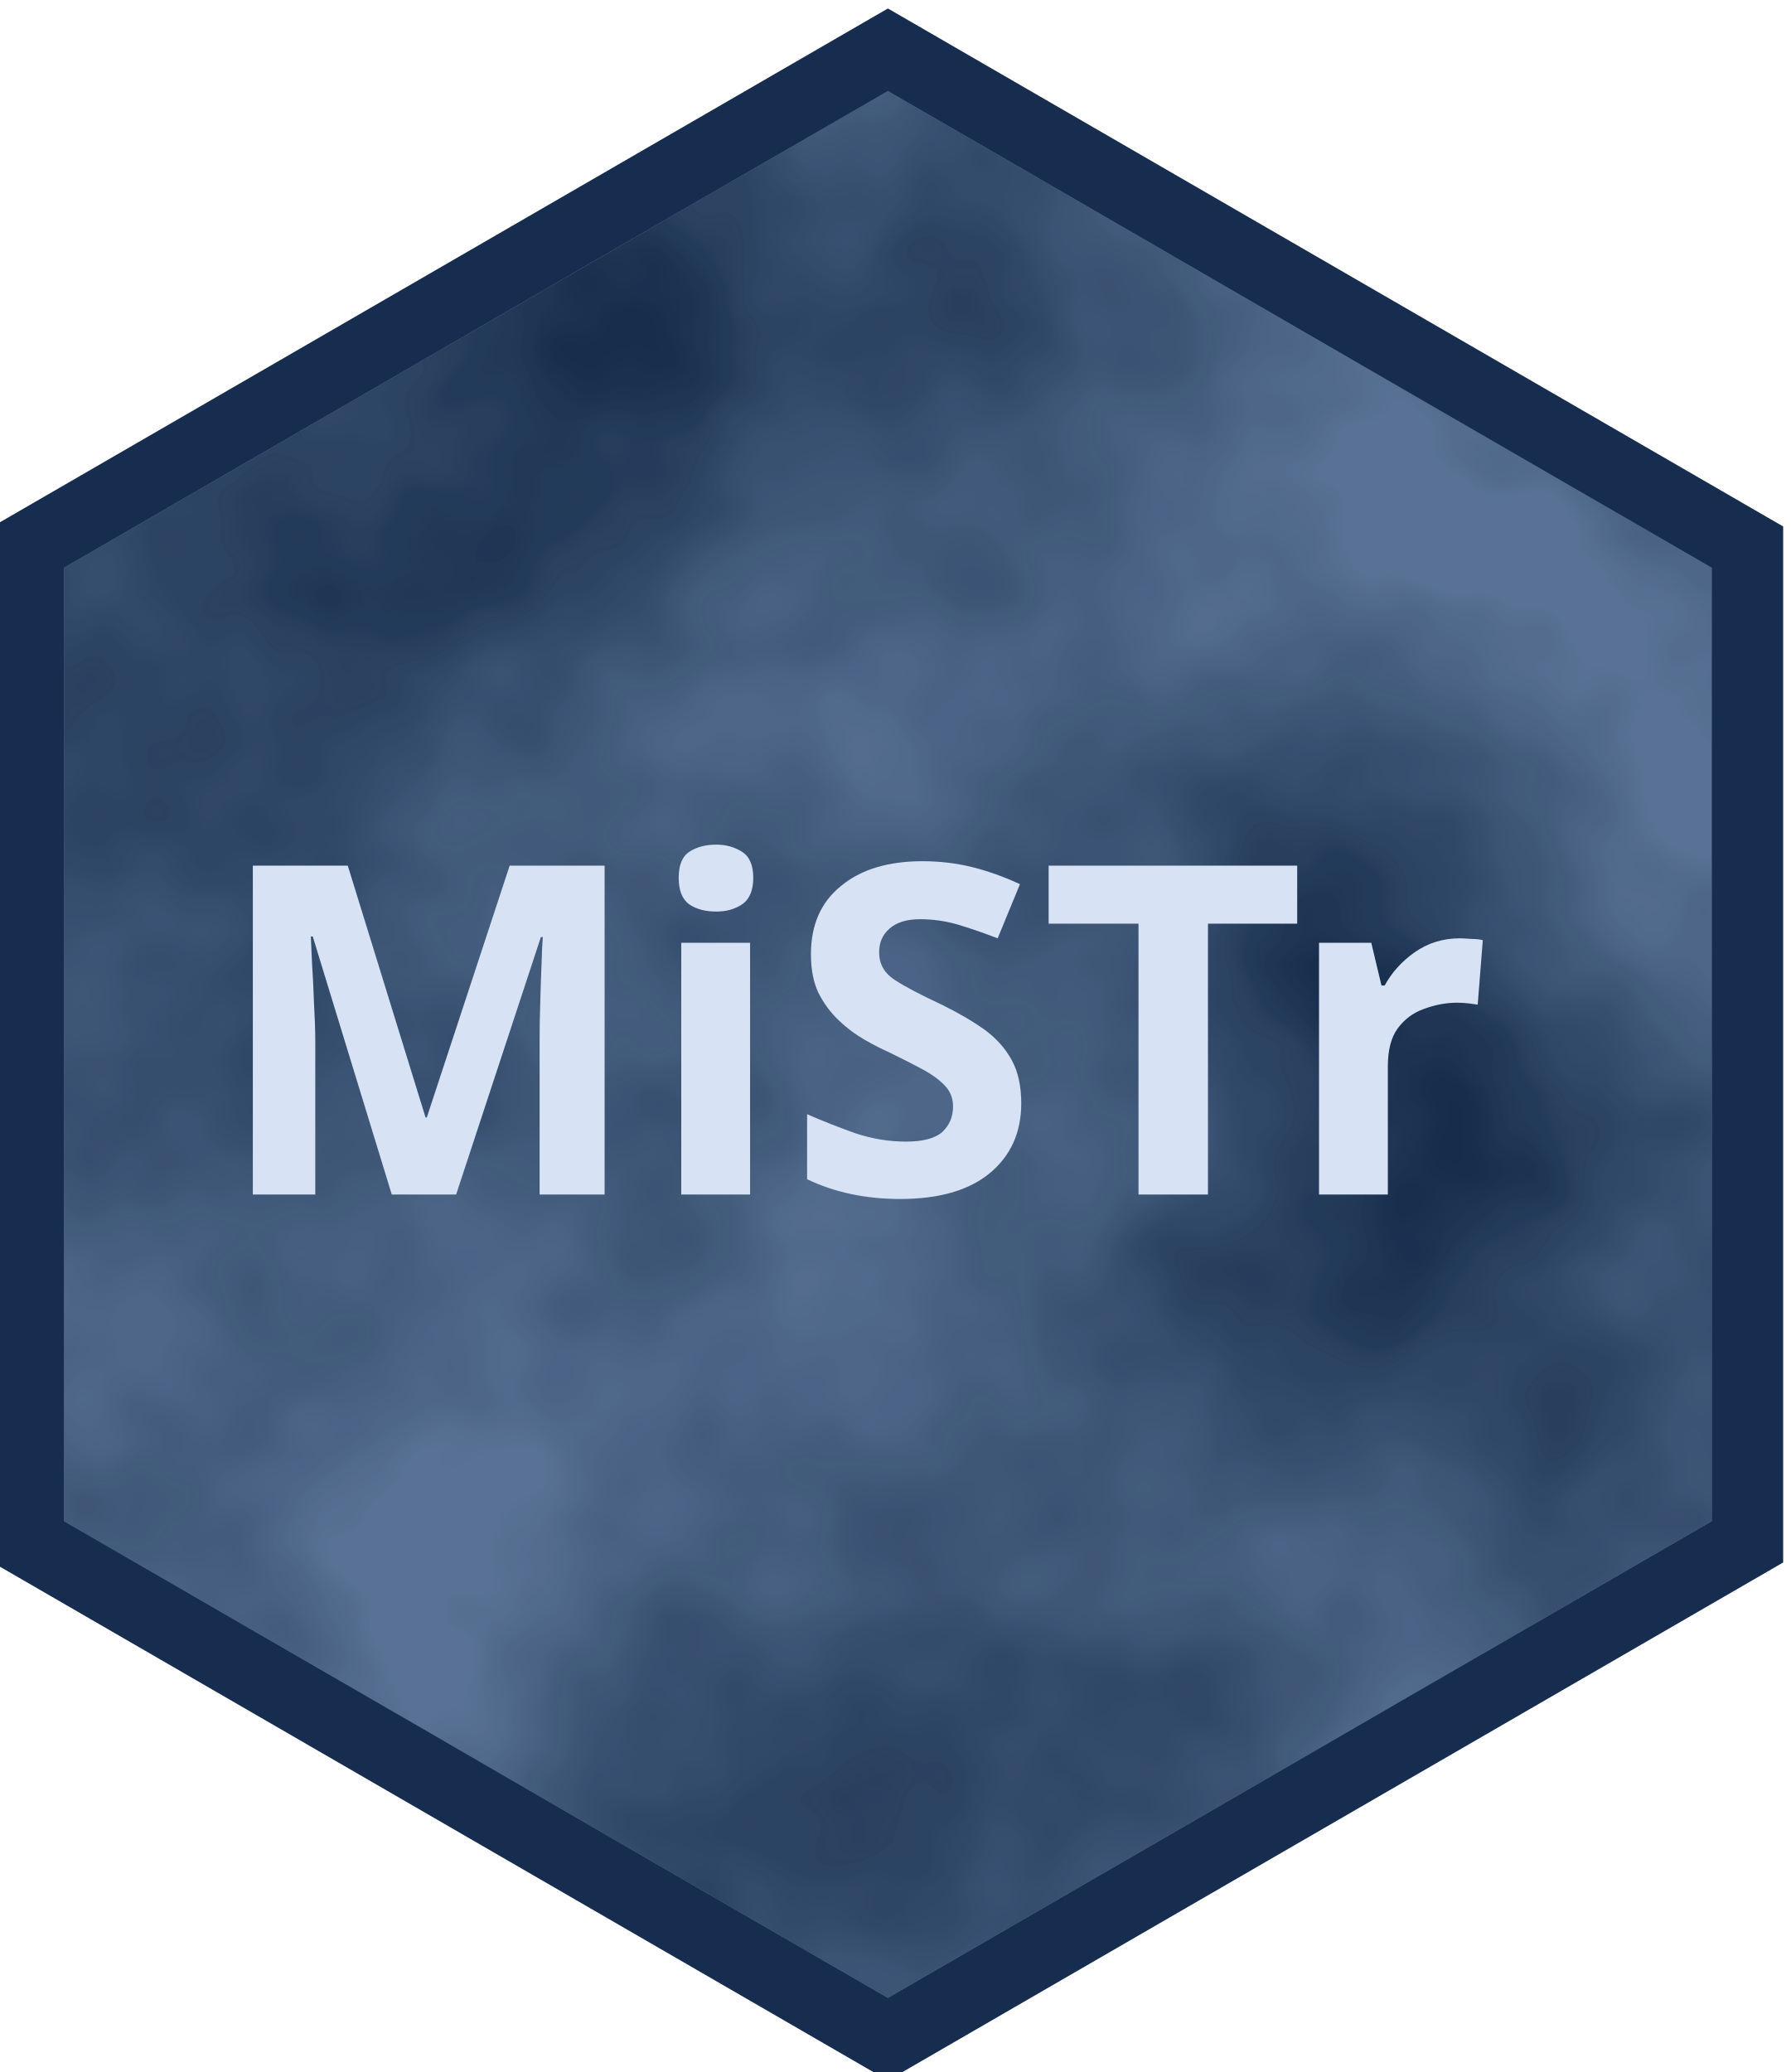
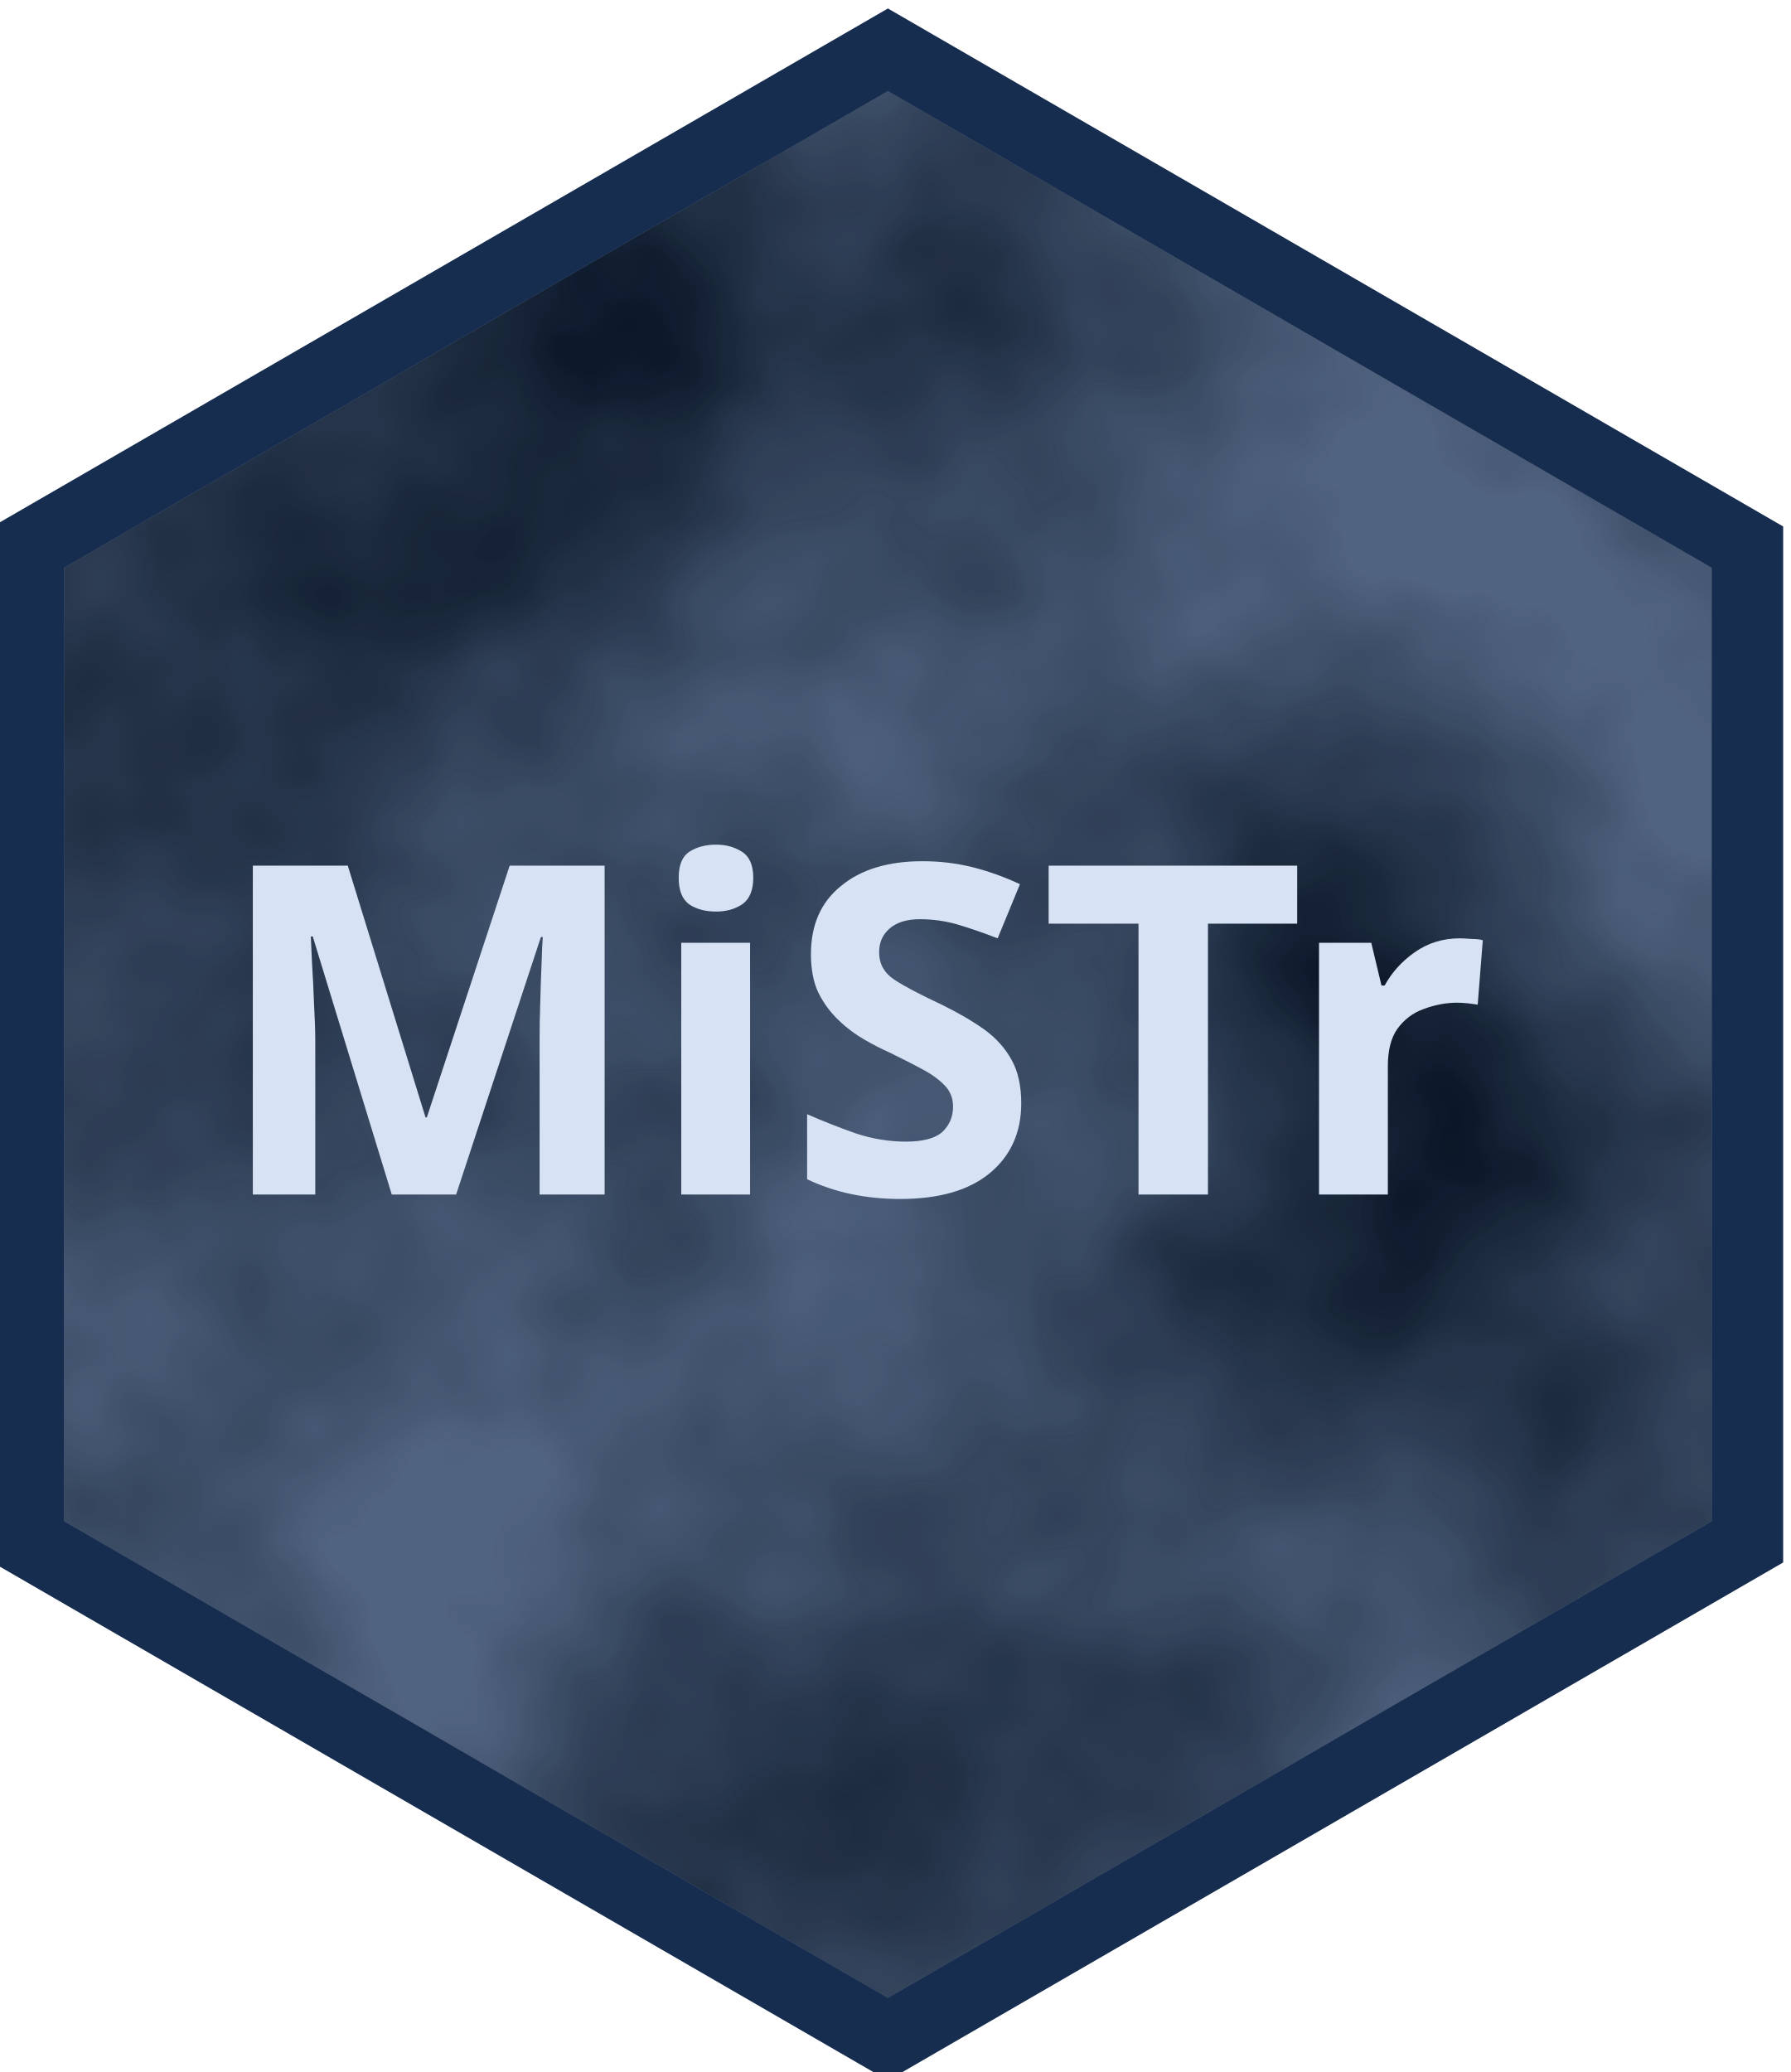
<svg xmlns="http://www.w3.org/2000/svg" xmlns:ns1="http://www.openswatchbook.org/uri/2009/osb" xmlns:xlink="http://www.w3.org/1999/xlink" id="svg8" version="1.1" viewBox="0 0 43.9 50.8" height="5.08cm" width="4.39cm" enable-background="new">
  <defs id="defs2">
    <linearGradient id="linearGradient12300" ns1:paint="solid">
      <stop style="stop-color:#87aade;stop-opacity:1;" offset="0" id="stop12298" />
    </linearGradient>
    <linearGradient id="linearGradient19224" ns1:paint="solid">
      <stop style="stop-color:#0b1728;stop-opacity:1;" offset="0" id="stop19222" />
    </linearGradient>
    <linearGradient id="linearGradient4470">
      <stop style="stop-color:#002255;stop-opacity:1" offset="0" id="stop4466" />
      <stop style="stop-color:#d5e5ff;stop-opacity:1" offset="1" id="stop4468" />
    </linearGradient>
    <linearGradient id="linearGradient4462" ns1:paint="solid">
      <stop style="stop-color:#80b3ff;stop-opacity:1;" offset="0" id="stop4460" />
    </linearGradient>
    <linearGradient xlink:href="#linearGradient4470" id="linearGradient4540-7-3" gradientUnits="userSpaceOnUse" gradientTransform="matrix(1.110543,0,0,1,-0.4983074,-1.180445)" x1="22.092" y1="39.792" x2="21.88" y2="28.995" />
    <clipPath clipPathUnits="userSpaceOnUse" id="clipPath15655">
      <g id="use15657">
        <path id="path15803" d="m 89.368,130.312 -21.997,-12.7 -10e-7,-25.4 21.997,-12.7 21.997,12.7 0,25.4 z" style="display:inline;fill:#0b1728;fill-opacity:1;stroke-width:0.165" transform="matrix(0.9978613,0,0,1,-67.22731,-79.51251)" />
      </g>
    </clipPath>
    <clipPath clipPathUnits="userSpaceOnUse" id="clipPath15666">
      <g id="use15668">
        <g id="g15799" clip-path="url(#clipPath15655)">
          <g id="g15797">
            <path id="path15795" d="m 89.368,130.312 -21.997,-12.7 -10e-7,-25.4 21.997,-12.7 21.997,12.7 0,25.4 z" style="display:inline;fill:#0b1728;fill-opacity:1;stroke-width:0.165" transform="matrix(0.9978613,0,0,1,-67.22731,-79.51251)" />
          </g>
        </g>
      </g>
    </clipPath>
    <clipPath clipPathUnits="userSpaceOnUse" id="clipPath16065">
      <path id="path16067" d="m 89.368,130.312 -21.997,-12.7 -10e-7,-25.4 21.997,-12.7 21.997,12.7 0,25.4 z" style="display:inline;opacity:1;fill:#162d50;fill-opacity:1;stroke-width:0.165" transform="matrix(0.9251824,0,0,0.9271654,-60.73212,-71.87125)" />
    </clipPath>
    <clipPath clipPathUnits="userSpaceOnUse" id="clipPath16069">
      <path id="path16071" d="m 89.368,130.312 -21.997,-12.7 -10e-7,-25.4 21.997,-12.7 21.997,12.7 0,25.4 z" style="display:inline;opacity:1;fill:#162d50;fill-opacity:1;stroke-width:0.165" transform="matrix(0.9251824,0,0,0.9271654,-60.73212,-71.87125)" />
    </clipPath>
    <clipPath clipPathUnits="userSpaceOnUse" id="clipPath16073">
      <path id="path16075" d="m 89.368,130.312 -21.997,-12.7 -10e-7,-25.4 21.997,-12.7 21.997,12.7 0,25.4 z" style="display:inline;opacity:1;fill:#162d50;fill-opacity:1;stroke-width:0.165" transform="matrix(0.9251824,0,0,0.9271654,-60.73212,-71.87125)" />
    </clipPath>
    <clipPath clipPathUnits="userSpaceOnUse" id="clipPath16077">
      <path id="path16079" d="m 89.368,130.312 -21.997,-12.7 -10e-7,-25.4 21.997,-12.7 21.997,12.7 0,25.4 z" style="display:inline;opacity:1;fill:#162d50;fill-opacity:1;stroke-width:0.165" transform="matrix(0.9251824,0,0,0.9271654,-60.73212,-71.87125)" />
    </clipPath>
    <clipPath clipPathUnits="userSpaceOnUse" id="clipPath16081">
      <path id="path16083" d="m 89.368,130.312 -21.997,-12.7 -10e-7,-25.4 21.997,-12.7 21.997,12.7 0,25.4 z" style="display:inline;opacity:1;fill:#162d50;fill-opacity:1;stroke-width:0.165" transform="matrix(0.9251824,0,0,0.9271654,-60.73212,-71.87125)" />
    </clipPath>
    <clipPath clipPathUnits="userSpaceOnUse" id="clipPath16085">
      <path id="path16087" d="m 89.368,130.312 -21.997,-12.7 -10e-7,-25.4 21.997,-12.7 21.997,12.7 0,25.4 z" style="display:inline;opacity:1;fill:#162d50;fill-opacity:1;stroke-width:0.165" transform="matrix(0.9251824,0,0,0.9271654,-60.73212,174.3288)" />
    </clipPath>
    <clipPath clipPathUnits="userSpaceOnUse" id="clipPath16089">
      <path id="path16091" d="m 89.368,130.312 -21.997,-12.7 -10e-7,-25.4 21.997,-12.7 21.997,12.7 0,25.4 z" style="display:inline;opacity:1;fill:#162d50;fill-opacity:1;stroke-width:0.165" transform="matrix(0.9251824,0,0,0.9271654,-60.73212,174.3288)" />
    </clipPath>
    <clipPath clipPathUnits="userSpaceOnUse" id="clipPath16093">
      <path id="path16095" d="m 89.368,130.312 -21.997,-12.7 -10e-7,-25.4 21.997,-12.7 21.997,12.7 0,25.4 z" style="display:inline;opacity:1;fill:#162d50;fill-opacity:1;stroke-width:0.165" transform="matrix(0.9251824,0,0,0.9271654,-60.73212,174.3288)" />
    </clipPath>
    <clipPath clipPathUnits="userSpaceOnUse" id="clipPath16097">
      <path id="path16099" d="m 89.368,130.312 -21.997,-12.7 -10e-7,-25.4 21.997,-12.7 21.997,12.7 0,25.4 z" style="display:inline;opacity:1;fill:#162d50;fill-opacity:1;stroke-width:0.165" transform="matrix(0.9251824,0,0,0.9271654,-60.73212,174.3288)" />
    </clipPath>
    <clipPath clipPathUnits="userSpaceOnUse" id="clipPath16101">
      <path id="path16103" d="m 89.368,130.312 -21.997,-12.7 -10e-7,-25.4 21.997,-12.7 21.997,12.7 0,25.4 z" style="display:inline;opacity:1;fill:#162d50;fill-opacity:1;stroke-width:0.165" transform="matrix(0.9251824,0,0,0.9271654,-60.73212,174.3288)" />
    </clipPath>
    <clipPath clipPathUnits="userSpaceOnUse" id="clipPath16105">
      <path id="path16107" d="m 89.368,130.312 -21.997,-12.7 -10e-7,-25.4 21.997,-12.7 21.997,12.7 0,25.4 z" style="display:inline;opacity:1;fill:#162d50;fill-opacity:1;stroke-width:0.165" transform="matrix(0.9251824,0,0,0.9271654,-60.73212,174.3288)" />
    </clipPath>
    <clipPath clipPathUnits="userSpaceOnUse" id="clipPath16109">
      <path id="path16111" d="m 89.368,130.312 -21.997,-12.7 -10e-7,-25.4 21.997,-12.7 21.997,12.7 0,25.4 z" style="display:inline;opacity:1;fill:#162d50;fill-opacity:1;stroke-width:0.165" transform="matrix(0.9251824,0,0,0.9271654,-60.73212,174.3288)" />
    </clipPath>
    <clipPath clipPathUnits="userSpaceOnUse" id="clipPath16113">
      <path id="path16115" d="m 89.368,130.312 -21.997,-12.7 -10e-7,-25.4 21.997,-12.7 21.997,12.7 0,25.4 z" style="display:inline;opacity:1;fill:#162d50;fill-opacity:1;stroke-width:0.165" transform="matrix(0.9251824,0,0,0.9271654,-60.73212,174.3288)" />
    </clipPath>
    <clipPath clipPathUnits="userSpaceOnUse" id="clipPath16117">
      <path id="path16119" d="m 89.368,130.312 -21.997,-12.7 -10e-7,-25.4 21.997,-12.7 21.997,12.7 0,25.4 z" style="display:inline;opacity:1;fill:#162d50;fill-opacity:1;stroke-width:0.165" transform="matrix(0.9251824,0,0,0.9271654,-60.73212,174.3288)" />
    </clipPath>
    <clipPath clipPathUnits="userSpaceOnUse" id="clipPath16121">
      <path id="path16123" d="m 89.368,130.312 -21.997,-12.7 -10e-7,-25.4 21.997,-12.7 21.997,12.7 0,25.4 z" style="display:inline;opacity:1;fill:#162d50;fill-opacity:1;stroke-width:0.165" transform="matrix(0.9251824,0,0,0.9271654,-60.73212,174.3288)" />
    </clipPath>
    <filter style="color-interpolation-filters:sRGB" id="filter16509">
      <feBlend mode="color-burn" in2="BackgroundImage" id="feBlend16511" />
    </filter>
    <clipPath clipPathUnits="userSpaceOnUse" id="clipPath16785">
      <path transform="matrix(0.9251824,0,0,0.9271654,-60.73212,-73.98792)" style="display:inline;opacity:1;fill:#162d50;fill-opacity:1;stroke-width:0.165;filter:url(#filter16509)" d="m 89.368,130.312 -21.997,-12.7 -10e-7,-25.4 21.997,-12.7 21.997,12.7 0,25.4 z" id="path16787" />
    </clipPath>
    <clipPath clipPathUnits="userSpaceOnUse" id="clipPath16789">
      <path transform="matrix(0.9251824,0,0,0.9271654,-60.73212,-73.98792)" style="display:inline;opacity:1;fill:#162d50;fill-opacity:1;stroke-width:0.165;filter:url(#filter16509)" d="m 89.368,130.312 -21.997,-12.7 -10e-7,-25.4 21.997,-12.7 21.997,12.7 0,25.4 z" id="path16791" />
    </clipPath>
    <clipPath clipPathUnits="userSpaceOnUse" id="clipPath16793">
      <path transform="matrix(0.9251824,0,0,0.9271654,-60.73212,-73.45875)" style="display:inline;opacity:1;fill:#162d50;fill-opacity:1;stroke-width:0.165;filter:url(#filter16509)" d="m 89.368,130.312 -21.997,-12.7 -10e-7,-25.4 21.997,-12.7 21.997,12.7 0,25.4 z" id="path16795" />
    </clipPath>
    <clipPath clipPathUnits="userSpaceOnUse" id="clipPath16797">
      <path transform="matrix(0.9251824,0,0,0.9271654,-60.73212,-73.45875)" style="display:inline;opacity:1;fill:#162d50;fill-opacity:1;stroke-width:0.165;filter:url(#filter16509)" d="m 89.368,130.312 -21.997,-12.7 -10e-7,-25.4 21.997,-12.7 21.997,12.7 0,25.4 z" id="path16799" />
    </clipPath>
    <clipPath clipPathUnits="userSpaceOnUse" id="clipPath16801">
      <path transform="matrix(0.9251824,0,0,0.9271654,-60.73212,172.2121)" style="display:inline;opacity:1;fill:#162d50;fill-opacity:1;stroke-width:0.165;filter:url(#filter16509)" d="m 89.368,130.312 -21.997,-12.7 -10e-7,-25.4 21.997,-12.7 21.997,12.7 0,25.4 z" id="path16803" />
    </clipPath>
    <clipPath clipPathUnits="userSpaceOnUse" id="clipPath16805">
      <path transform="matrix(0.9251824,0,0,0.9271654,-60.73212,-71.87125)" style="display:inline;opacity:1;fill:#162d50;fill-opacity:1;stroke-width:0.165;filter:url(#filter16509)" d="m 89.368,130.312 -21.997,-12.7 -10e-7,-25.4 21.997,-12.7 21.997,12.7 0,25.4 z" id="path16807" />
    </clipPath>
    <clipPath clipPathUnits="userSpaceOnUse" id="clipPath16809">
      <path transform="matrix(0.9251824,0,0,0.9271654,-60.73212,172.2121)" style="display:inline;opacity:1;fill:#162d50;fill-opacity:1;stroke-width:0.165;filter:url(#filter16509)" d="m 89.368,130.312 -21.997,-12.7 -10e-7,-25.4 21.997,-12.7 21.997,12.7 0,25.4 z" id="path16811" />
    </clipPath>
    <clipPath clipPathUnits="userSpaceOnUse" id="clipPath16813">
      <path transform="matrix(0.9251824,0,0,0.9271654,-60.73212,173.2704)" style="display:inline;opacity:1;fill:#162d50;fill-opacity:1;stroke-width:0.165;filter:url(#filter16509)" d="m 89.368,130.312 -21.997,-12.7 -10e-7,-25.4 21.997,-12.7 21.997,12.7 0,25.4 z" id="path16815" />
    </clipPath>
    <clipPath clipPathUnits="userSpaceOnUse" id="clipPath16817">
      <path transform="matrix(0.9251824,0,0,0.9271654,-60.73212,173.2704)" style="display:inline;opacity:1;fill:#162d50;fill-opacity:1;stroke-width:0.165;filter:url(#filter16509)" d="m 89.368,130.312 -21.997,-12.7 -10e-7,-25.4 21.997,-12.7 21.997,12.7 0,25.4 z" id="path16819" />
    </clipPath>
    <clipPath clipPathUnits="userSpaceOnUse" id="clipPath16821">
      <path transform="matrix(0.9251824,0,0,0.9271654,-60.73212,174.3288)" style="display:inline;opacity:1;fill:#162d50;fill-opacity:1;stroke-width:0.165;filter:url(#filter16509)" d="m 89.368,130.312 -21.997,-12.7 -10e-7,-25.4 21.997,-12.7 21.997,12.7 0,25.4 z" id="path16823" />
    </clipPath>
    <clipPath clipPathUnits="userSpaceOnUse" id="clipPath16825">
      <path transform="matrix(0.9251824,0,0,0.9271654,-60.73212,174.3288)" style="display:inline;opacity:1;fill:#162d50;fill-opacity:1;stroke-width:0.165;filter:url(#filter16509)" d="m 89.368,130.312 -21.997,-12.7 -10e-7,-25.4 21.997,-12.7 21.997,12.7 0,25.4 z" id="path16827" />
    </clipPath>
    <clipPath clipPathUnits="userSpaceOnUse" id="clipPath16829">
      <path transform="matrix(0.9251824,0,0,0.9271654,-60.73212,174.3288)" style="display:inline;opacity:1;fill:#162d50;fill-opacity:1;stroke-width:0.165;filter:url(#filter16509)" d="m 89.368,130.312 -21.997,-12.7 -10e-7,-25.4 21.997,-12.7 21.997,12.7 0,25.4 z" id="path16831" />
    </clipPath>
    <clipPath clipPathUnits="userSpaceOnUse" id="clipPath16833">
      <path transform="matrix(0.9251824,0,0,0.9271654,-60.73212,174.3288)" style="display:inline;opacity:1;fill:#162d50;fill-opacity:1;stroke-width:0.165;filter:url(#filter16509)" d="m 89.368,130.312 -21.997,-12.7 -10e-7,-25.4 21.997,-12.7 21.997,12.7 0,25.4 z" id="path16835" />
    </clipPath>
    <clipPath clipPathUnits="userSpaceOnUse" id="clipPath16837">
      <path transform="matrix(0.9251824,0,0,0.9271654,-60.73212,174.3288)" style="display:inline;opacity:1;fill:#162d50;fill-opacity:1;stroke-width:0.165;filter:url(#filter16509)" d="m 89.368,130.312 -21.997,-12.7 -10e-7,-25.4 21.997,-12.7 21.997,12.7 0,25.4 z" id="path16839" />
    </clipPath>
    <clipPath clipPathUnits="userSpaceOnUse" id="clipPath16841">
      <path transform="matrix(0.9251824,0,0,0.9271654,-60.73212,174.3288)" style="display:inline;opacity:1;fill:#162d50;fill-opacity:1;stroke-width:0.165;filter:url(#filter16509)" d="m 89.368,130.312 -21.997,-12.7 -10e-7,-25.4 21.997,-12.7 21.997,12.7 0,25.4 z" id="path16843" />
    </clipPath>
    <clipPath clipPathUnits="userSpaceOnUse" id="clipPath17248">
      <path id="path17250" d="m 89.368,130.312 -21.997,-12.7 -10e-7,-25.4 21.997,-12.7 21.997,12.7 0,25.4 z" style="display:inline;opacity:1;fill:#162d50;fill-opacity:1;stroke-width:0.165" transform="matrix(0.9251824,0,0,0.9271654,-60.73212,-73.98792)" />
    </clipPath>
    <clipPath clipPathUnits="userSpaceOnUse" id="clipPath17252">
      <path id="path17254" d="m 89.368,130.312 -21.997,-12.7 -10e-7,-25.4 21.997,-12.7 21.997,12.7 0,25.4 z" style="display:inline;opacity:1;fill:#162d50;fill-opacity:1;stroke-width:0.165" transform="matrix(0.9251824,0,0,0.9271654,-60.73212,-73.98792)" />
    </clipPath>
    <clipPath clipPathUnits="userSpaceOnUse" id="clipPath17256">
      <path id="path17258" d="m 89.368,130.312 -21.997,-12.7 -10e-7,-25.4 21.997,-12.7 21.997,12.7 0,25.4 z" style="display:inline;opacity:1;fill:#162d50;fill-opacity:1;stroke-width:0.165" transform="matrix(0.9251824,0,0,0.9271654,-60.73212,-73.45875)" />
    </clipPath>
    <clipPath clipPathUnits="userSpaceOnUse" id="clipPath17260">
      <path id="path17262" d="m 89.368,130.312 -21.997,-12.7 -10e-7,-25.4 21.997,-12.7 21.997,12.7 0,25.4 z" style="display:inline;opacity:1;fill:#162d50;fill-opacity:1;stroke-width:0.165" transform="matrix(0.9251824,0,0,0.9271654,-60.73212,-73.45875)" />
    </clipPath>
    <clipPath clipPathUnits="userSpaceOnUse" id="clipPath17264">
      <path id="path17266" d="m 89.368,130.312 -21.997,-12.7 -10e-7,-25.4 21.997,-12.7 21.997,12.7 0,25.4 z" style="display:inline;opacity:1;fill:#162d50;fill-opacity:1;stroke-width:0.165" transform="matrix(0.9251824,0,0,0.9271654,-60.73212,172.2121)" />
    </clipPath>
    <clipPath clipPathUnits="userSpaceOnUse" id="clipPath17268">
      <path id="path17270" d="m 89.368,130.312 -21.997,-12.7 -10e-7,-25.4 21.997,-12.7 21.997,12.7 0,25.4 z" style="display:inline;opacity:1;fill:#162d50;fill-opacity:1;stroke-width:0.165" transform="matrix(0.9251824,0,0,0.9271654,-60.73212,-71.87125)" />
    </clipPath>
    <clipPath clipPathUnits="userSpaceOnUse" id="clipPath17272">
      <path id="path17274" d="m 89.368,130.312 -21.997,-12.7 -10e-7,-25.4 21.997,-12.7 21.997,12.7 0,25.4 z" style="display:inline;opacity:1;fill:#162d50;fill-opacity:1;stroke-width:0.165" transform="matrix(0.9251824,0,0,0.9271654,-60.73212,172.2121)" />
    </clipPath>
    <clipPath clipPathUnits="userSpaceOnUse" id="clipPath17276">
      <path id="path17278" d="m 89.368,130.312 -21.997,-12.7 -10e-7,-25.4 21.997,-12.7 21.997,12.7 0,25.4 z" style="display:inline;opacity:1;fill:#162d50;fill-opacity:1;stroke-width:0.165" transform="matrix(0.9251824,0,0,0.9271654,-60.73212,173.2704)" />
    </clipPath>
    <clipPath clipPathUnits="userSpaceOnUse" id="clipPath17280">
      <path id="path17282" d="m 89.368,130.312 -21.997,-12.7 -10e-7,-25.4 21.997,-12.7 21.997,12.7 0,25.4 z" style="display:inline;opacity:1;fill:#162d50;fill-opacity:1;stroke-width:0.165" transform="matrix(0.9251824,0,0,0.9271654,-60.73212,173.2704)" />
    </clipPath>
    <clipPath clipPathUnits="userSpaceOnUse" id="clipPath17284">
      <path id="path17286" d="m 89.368,130.312 -21.997,-12.7 -10e-7,-25.4 21.997,-12.7 21.997,12.7 0,25.4 z" style="display:inline;opacity:1;fill:#162d50;fill-opacity:1;stroke-width:0.165" transform="matrix(0.9049776,0,0,0.9271654,-58.67736,174.3288)" />
    </clipPath>
    <clipPath clipPathUnits="userSpaceOnUse" id="clipPath17288">
      <path id="path17290" d="m 89.368,130.312 -21.997,-12.7 -10e-7,-25.4 21.997,-12.7 21.997,12.7 0,25.4 z" style="display:inline;opacity:1;fill:#162d50;fill-opacity:1;stroke-width:0.165" transform="matrix(0.9251824,0,0,0.9271654,-60.73212,174.3288)" />
    </clipPath>
    <clipPath clipPathUnits="userSpaceOnUse" id="clipPath17292">
      <path id="path17294" d="m 89.368,130.312 -21.997,-12.7 -10e-7,-25.4 21.997,-12.7 21.997,12.7 0,25.4 z" style="display:inline;opacity:1;fill:#162d50;fill-opacity:1;stroke-width:0.165" transform="matrix(0.9251824,0,0,0.9271654,-60.73212,174.3288)" />
    </clipPath>
    <clipPath clipPathUnits="userSpaceOnUse" id="clipPath17296">
      <path id="path17298" d="m 89.368,130.312 -21.997,-12.7 -10e-7,-25.4 21.997,-12.7 21.997,12.7 0,25.4 z" style="display:inline;opacity:1;fill:#162d50;fill-opacity:1;stroke-width:0.165" transform="matrix(0.9251824,0,0,0.9271654,-60.73212,174.3288)" />
    </clipPath>
    <clipPath clipPathUnits="userSpaceOnUse" id="clipPath17300">
      <path id="path17302" d="m 89.368,130.312 -21.997,-12.7 -10e-7,-25.4 21.997,-12.7 21.997,12.7 0,25.4 z" style="display:inline;opacity:1;fill:#162d50;fill-opacity:1;stroke-width:0.165" transform="matrix(0.9251824,0,0,0.9271654,-60.73212,174.3288)" />
    </clipPath>
    <clipPath clipPathUnits="userSpaceOnUse" id="clipPath17304">
      <path id="path17306" d="m 89.368,130.312 -21.997,-12.7 -10e-7,-25.4 21.997,-12.7 21.997,12.7 0,25.4 z" style="display:inline;opacity:1;fill:#162d50;fill-opacity:1;stroke-width:0.165" transform="matrix(0.9251824,0,0,0.9271654,-60.73212,174.3288)" />
    </clipPath>
    <linearGradient xlink:href="#linearGradient4462" id="linearGradient12302" x1="5.594" y1="25.4" x2="38.306" y2="25.4" gradientUnits="userSpaceOnUse" />
    <clipPath clipPathUnits="userSpaceOnUse" id="clipPath22950">
      <path transform="matrix(0.9251824,0,0,0.9271654,-60.73212,-71.87125)" style="display:inline;opacity:1;fill:#0b1728;fill-opacity:1;stroke-width:0.165" d="m 89.368,130.312 -21.997,-12.7 -10e-7,-25.4 21.997,-12.7 21.997,12.7 0,25.4 z" id="path22952" />
    </clipPath>
    <clipPath clipPathUnits="userSpaceOnUse" id="clipPath22954">
      <path transform="matrix(0.9251824,0,0,0.9271654,-60.73212,174.3288)" style="display:inline;opacity:1;fill:#0b1728;fill-opacity:1;stroke-width:0.165" d="m 89.368,130.312 -21.997,-12.7 -10e-7,-25.4 21.997,-12.7 21.997,12.7 0,25.4 z" id="path22956" />
    </clipPath>
    <clipPath clipPathUnits="userSpaceOnUse" id="clipPath22958">
      <path transform="matrix(0.9251824,0,0,0.9271654,-60.73212,174.3288)" style="display:inline;opacity:1;fill:#0b1728;fill-opacity:1;stroke-width:0.165" d="m 89.368,130.312 -21.997,-12.7 -10e-7,-25.4 21.997,-12.7 21.997,12.7 0,25.4 z" id="path22960" />
    </clipPath>
    <clipPath clipPathUnits="userSpaceOnUse" id="clipPath22962">
      <path transform="matrix(0.9251824,0,0,0.9271654,-60.73212,174.3288)" style="display:inline;opacity:1;fill:#0b1728;fill-opacity:1;stroke-width:0.165" d="m 89.368,130.312 -21.997,-12.7 -10e-7,-25.4 21.997,-12.7 21.997,12.7 0,25.4 z" id="path22964" />
    </clipPath>
    <clipPath clipPathUnits="userSpaceOnUse" id="clipPath22966">
      <path transform="matrix(0.9251824,0,0,0.9271654,-60.73212,174.3288)" style="display:inline;opacity:1;fill:#0b1728;fill-opacity:1;stroke-width:0.165" d="m 89.368,130.312 -21.997,-12.7 -10e-7,-25.4 21.997,-12.7 21.997,12.7 0,25.4 z" id="path22968" />
    </clipPath>
    <clipPath clipPathUnits="userSpaceOnUse" id="clipPath22970">
      <path transform="matrix(0.9251824,0,0,0.9271654,-60.73212,174.3288)" style="display:inline;opacity:1;fill:#0b1728;fill-opacity:1;stroke-width:0.165" d="m 89.368,130.312 -21.997,-12.7 -10e-7,-25.4 21.997,-12.7 21.997,12.7 0,25.4 z" id="path22972" />
    </clipPath>
    <clipPath clipPathUnits="userSpaceOnUse" id="clipPath22974">
      <path transform="matrix(0.9251824,0,0,0.9271654,-60.73212,174.3288)" style="display:inline;opacity:1;fill:#0b1728;fill-opacity:1;stroke-width:0.165" d="m 89.368,130.312 -21.997,-12.7 -10e-7,-25.4 21.997,-12.7 21.997,12.7 0,25.4 z" id="path22976" />
    </clipPath>
    <clipPath clipPathUnits="userSpaceOnUse" id="clipPath22978">
      <path transform="matrix(0.9251824,0,0,0.9271654,-60.73212,174.3288)" style="display:inline;opacity:1;fill:#0b1728;fill-opacity:1;stroke-width:0.165" d="m 89.368,130.312 -21.997,-12.7 -10e-7,-25.4 21.997,-12.7 21.997,12.7 0,25.4 z" id="path22980" />
    </clipPath>
    <clipPath clipPathUnits="userSpaceOnUse" id="clipPath22982">
      <path transform="matrix(0.9251824,0,0,0.9271654,-60.73212,174.3288)" style="display:inline;opacity:1;fill:#0b1728;fill-opacity:1;stroke-width:0.165" d="m 89.368,130.312 -21.997,-12.7 -10e-7,-25.4 21.997,-12.7 21.997,12.7 0,25.4 z" id="path22984" />
    </clipPath>
    <clipPath clipPathUnits="userSpaceOnUse" id="clipPath22986">
      <path transform="matrix(0.9251824,0,0,0.9271654,-60.73212,174.3288)" style="display:inline;opacity:1;fill:#0b1728;fill-opacity:1;stroke-width:0.165" d="m 89.368,130.312 -21.997,-12.7 -10e-7,-25.4 21.997,-12.7 21.997,12.7 0,25.4 z" id="path22988" />
    </clipPath>
    <clipPath clipPathUnits="userSpaceOnUse" id="clipPath22990">
      <path transform="matrix(0.9251824,0,0,0.9271654,-60.73212,174.3288)" style="display:inline;opacity:1;fill:#0b1728;fill-opacity:1;stroke-width:0.165" d="m 89.368,130.312 -21.997,-12.7 -10e-7,-25.4 21.997,-12.7 21.997,12.7 0,25.4 z" id="path22992" />
    </clipPath>
    <clipPath clipPathUnits="userSpaceOnUse" id="clipPath22994">
      <path transform="matrix(0.9251824,0,0,0.9271654,-60.73212,174.3288)" style="display:inline;opacity:1;fill:#0b1728;fill-opacity:1;stroke-width:0.165" d="m 89.368,130.312 -21.997,-12.7 -10e-7,-25.4 21.997,-12.7 21.997,12.7 0,25.4 z" id="path22996" />
    </clipPath>
    <clipPath clipPathUnits="userSpaceOnUse" id="clipPath22998">
      <path transform="matrix(0.9251824,0,0,0.9271654,-60.73212,174.3288)" style="display:inline;opacity:1;fill:#0b1728;fill-opacity:1;stroke-width:0.165" d="m 89.368,130.312 -21.997,-12.7 -10e-7,-25.4 21.997,-12.7 21.997,12.7 0,25.4 z" id="path23000" />
    </clipPath>
    <clipPath clipPathUnits="userSpaceOnUse" id="clipPath23002">
      <path transform="matrix(0.9251824,0,0,0.9271654,-60.73212,174.3288)" style="display:inline;opacity:1;fill:#0b1728;fill-opacity:1;stroke-width:0.165" d="m 89.368,130.312 -21.997,-12.7 -10e-7,-25.4 21.997,-12.7 21.997,12.7 0,25.4 z" id="path23004" />
    </clipPath>
    <clipPath clipPathUnits="userSpaceOnUse" id="clipPath23006">
      <path transform="matrix(0.9251824,0,0,0.9271654,-60.73212,174.3288)" style="display:inline;opacity:1;fill:#0b1728;fill-opacity:1;stroke-width:0.165" d="m 89.368,130.312 -21.997,-12.7 -10e-7,-25.4 21.997,-12.7 21.997,12.7 0,25.4 z" id="path23008" />
    </clipPath>
    <clipPath clipPathUnits="userSpaceOnUse" id="clipPath23010">
      <path transform="matrix(0.9251824,0,0,0.9271654,-60.73212,174.3288)" style="display:inline;opacity:1;fill:#0b1728;fill-opacity:1;stroke-width:0.165" d="m 89.368,130.312 -21.997,-12.7 -10e-7,-25.4 21.997,-12.7 21.997,12.7 0,25.4 z" id="path23012" />
    </clipPath>
    <clipPath clipPathUnits="userSpaceOnUse" id="clipPath9140">
      <path transform="matrix(0.9251824,0,0,0.9271654,-60.73212,-71.87125)" style="display:inline;opacity:1;fill:#0b1728;fill-opacity:1;stroke-width:0.165" d="m 89.368,130.312 -21.997,-12.7 -10e-7,-25.4 21.997,-12.7 21.997,12.7 0,25.4 z" id="path9142" />
    </clipPath>
    <clipPath clipPathUnits="userSpaceOnUse" id="clipPath9144">
      <path transform="matrix(0.9251824,0,0,0.9271654,-60.73212,-71.87125)" style="display:inline;opacity:1;fill:#0b1728;fill-opacity:1;stroke-width:0.165" d="m 89.368,130.312 -21.997,-12.7 -10e-7,-25.4 21.997,-12.7 21.997,12.7 0,25.4 z" id="path9146" />
    </clipPath>
    <clipPath clipPathUnits="userSpaceOnUse" id="clipPath9148">
      <path transform="matrix(0.9251824,0,0,0.9271654,-60.73212,-71.87125)" style="display:inline;opacity:1;fill:#0b1728;fill-opacity:1;stroke-width:0.165" d="m 89.368,130.312 -21.997,-12.7 -10e-7,-25.4 21.997,-12.7 21.997,12.7 0,25.4 z" id="path9150" />
    </clipPath>
    <clipPath clipPathUnits="userSpaceOnUse" id="clipPath9152">
      <path transform="matrix(0.9251824,0,0,0.9271654,-60.73212,-71.87125)" style="display:inline;opacity:1;fill:#0b1728;fill-opacity:1;stroke-width:0.165" d="m 89.368,130.312 -21.997,-12.7 -10e-7,-25.4 21.997,-12.7 21.997,12.7 0,25.4 z" id="path9154" />
    </clipPath>
    <clipPath clipPathUnits="userSpaceOnUse" id="clipPath9156">
      <path transform="matrix(0.9251824,0,0,0.9271654,-60.73212,-71.87125)" style="display:inline;opacity:1;fill:#0b1728;fill-opacity:1;stroke-width:0.165" d="m 89.368,130.312 -21.997,-12.7 -10e-7,-25.4 21.997,-12.7 21.997,12.7 0,25.4 z" id="path9158" />
    </clipPath>
    <clipPath clipPathUnits="userSpaceOnUse" id="clipPath9160">
      <path transform="matrix(0.9251824,0,0,0.9271654,-60.73212,-71.87125)" style="display:inline;opacity:1;fill:#0b1728;fill-opacity:1;stroke-width:0.165" d="m 89.368,130.312 -21.997,-12.7 -10e-7,-25.4 21.997,-12.7 21.997,12.7 0,25.4 z" id="path9162" />
    </clipPath>
    <clipPath clipPathUnits="userSpaceOnUse" id="clipPath9164">
      <path transform="matrix(0.9251824,0,0,0.9271654,-60.73212,-71.87125)" style="display:inline;opacity:1;fill:#0b1728;fill-opacity:1;stroke-width:0.165" d="m 89.368,130.312 -21.997,-12.7 -10e-7,-25.4 21.997,-12.7 21.997,12.7 0,25.4 z" id="path9166" />
    </clipPath>
    <clipPath clipPathUnits="userSpaceOnUse" id="clipPath9168">
      <path transform="matrix(0.9251824,0,0,0.9271654,-60.73212,-71.87125)" style="display:inline;opacity:1;fill:#0b1728;fill-opacity:1;stroke-width:0.165" d="m 89.368,130.312 -21.997,-12.7 -10e-7,-25.4 21.997,-12.7 21.997,12.7 0,25.4 z" id="path9170" />
    </clipPath>
    <clipPath clipPathUnits="userSpaceOnUse" id="clipPath11489">
      <path transform="matrix(0.9251824,0,0,0.9271654,-60.73212,-71.87125)" style="display:inline;opacity:1;fill:#0b1728;fill-opacity:1;stroke-width:0.165" d="m 89.368,130.312 -21.997,-12.7 -10e-7,-25.4 21.997,-12.7 21.997,12.7 0,25.4 z" id="path11491" />
    </clipPath>
    <clipPath clipPathUnits="userSpaceOnUse" id="clipPath11493">
      <path transform="matrix(0.9251824,0,0,0.9271654,-60.73212,-71.87125)" style="display:inline;opacity:1;fill:#0b1728;fill-opacity:1;stroke-width:0.165" d="m 89.368,130.312 -21.997,-12.7 -10e-7,-25.4 21.997,-12.7 21.997,12.7 0,25.4 z" id="path11495" />
    </clipPath>
    <clipPath clipPathUnits="userSpaceOnUse" id="clipPath11497">
      <path transform="matrix(0.9251824,0,0,0.9271654,-60.73212,-71.87125)" style="display:inline;opacity:1;fill:#0b1728;fill-opacity:1;stroke-width:0.165" d="m 89.368,130.312 -21.997,-12.7 -10e-7,-25.4 21.997,-12.7 21.997,12.7 0,25.4 z" id="path11499" />
    </clipPath>
    <clipPath clipPathUnits="userSpaceOnUse" id="clipPath11501">
      <path transform="matrix(0.9251824,0,0,0.9271654,-60.73212,-71.87125)" style="display:inline;opacity:1;fill:#0b1728;fill-opacity:1;stroke-width:0.165" d="m 89.368,130.312 -21.997,-12.7 -10e-7,-25.4 21.997,-12.7 21.997,12.7 0,25.4 z" id="path11503" />
    </clipPath>
    <clipPath clipPathUnits="userSpaceOnUse" id="clipPath11505">
      <path transform="matrix(0.9251824,0,0,0.9271654,-60.73212,-71.87125)" style="display:inline;opacity:1;fill:#0b1728;fill-opacity:1;stroke-width:0.165" d="m 89.368,130.312 -21.997,-12.7 -10e-7,-25.4 21.997,-12.7 21.997,12.7 0,25.4 z" id="path11507" />
    </clipPath>
    <clipPath clipPathUnits="userSpaceOnUse" id="clipPath11512">
      <path transform="matrix(0.9251824,0,0,0.9271654,-60.73212,-71.87125)" style="display:inline;opacity:1;fill:#0b1728;fill-opacity:1;stroke-width:0.165" d="m 89.368,130.312 -21.997,-12.7 -10e-7,-25.4 21.997,-12.7 21.997,12.7 0,25.4 z" id="path11514" />
    </clipPath>
    <clipPath clipPathUnits="userSpaceOnUse" id="clipPath11516">
      <path transform="matrix(0.9251824,0,0,0.9271654,-60.73212,-72.92958)" style="display:inline;opacity:1;fill:#0b1728;fill-opacity:1;stroke-width:0.165" d="m 89.368,130.312 -21.997,-12.7 -10e-7,-25.4 21.997,-12.7 21.997,12.7 0,25.4 z" id="path11518" />
    </clipPath>
    <clipPath clipPathUnits="userSpaceOnUse" id="clipPath11520">
      <path transform="matrix(0.9251824,0,0,0.9271654,-60.73212,-72.40042)" style="display:inline;opacity:1;fill:#0b1728;fill-opacity:1;stroke-width:0.165" d="m 89.368,130.312 -21.997,-12.7 -10e-7,-25.4 21.997,-12.7 21.997,12.7 0,25.4 z" id="path11522" />
    </clipPath>
    <filter style="color-interpolation-filters:sRGB;" id="filter4788">
      <feTurbulence type="turbulence" baseFrequency="0.046 0.05" numOctaves="5" seed="21" result="turbulence" id="feTurbulence4772" />
      <feComposite in="SourceGraphic" in2="turbulence" operator="out" result="composite1" id="feComposite4774" />
      <feColorMatrix values="1 0 0 0 0 0 1 0 0 0 0 0 1 0 0 0 0 0 2 -0.9 " result="color" id="feColorMatrix4776" />
      <feFlood flood-opacity="1" flood-color="rgb(11,23,40)" result="flood" id="feFlood4778" />
      <feMerge result="merge" id="feMerge4784">
        <feMergeNode in="flood" id="feMergeNode4780" />
        <feMergeNode in="color" id="feMergeNode4782" />
      </feMerge>
      <feComposite in2="SourceGraphic" operator="in" result="composite2" id="feComposite4786" />
    </filter>
    <filter style="color-interpolation-filters:sRGB;" id="filter12095">
      <feTurbulence type="fractalNoise" baseFrequency="0.047 0.05" numOctaves="5" seed="21" result="turbulence" id="feTurbulence12079" />
      <feComposite in="SourceGraphic" in2="turbulence" operator="out" result="composite1" id="feComposite12081" />
      <feColorMatrix values="1 0 0 0 0 0 1 0 0 0 0 0 1 0 0 0 0 0 2.2 -0.7 " result="color" id="feColorMatrix12083" />
      <feFlood flood-opacity="1" flood-color="rgb(80,99,128)" result="flood" id="feFlood12085" />
      <feMerge result="merge" id="feMerge12091">
        <feMergeNode in="flood" id="feMergeNode12087" />
        <feMergeNode in="color" id="feMergeNode12089" />
      </feMerge>
      <feComposite in2="SourceGraphic" operator="in" result="composite2" id="feComposite12093" />
    </filter>
    <filter style="color-interpolation-filters:sRGB" id="filter12369">
      <feBlend mode="screen" in2="BackgroundImage" id="feBlend12371" />
    </filter>
  </defs>
-   <g id="layer1" style="display:inline;opacity:1" transform="translate(0,-246.2)">
-     <path id="path3733" d="m 89.368,130.312 -21.997,-12.7 -10e-7,-25.4 21.997,-12.7 21.997,12.7 0,25.4 z" style="fill:#162d50;fill-opacity:1;stroke-width:0.165" transform="matrix(0.9978613,0,0,1,-67.40735,166.8958)" />
-     <path id="path1161" d="m 89.368,130.312 -21.997,-12.7 -10e-7,-25.4 21.997,-12.7 21.997,12.7 0,25.4 z" style="display:inline;opacity:1;fill:#0b1728;fill-opacity:1;stroke-width:0.165" transform="matrix(0.9183052,0,0,0.9202734,-60.29754,175.2602)" />
-   </g>
-   <g id="layer5" style="display:inline;opacity:1;filter:url(#filter12369)">
-     <path transform="matrix(0.9183619,0,0,0.9203303,-60.30262,-70.94583)" style="display:inline;opacity:1;fill:#0b1728;fill-opacity:1;stroke-width:0.165;filter:url(#filter12095)" d="m 89.368,130.312 -21.997,-12.7 -10e-7,-25.4 21.997,-12.7 21.997,12.7 0,25.4 z" id="path8799" />
-   </g>
+   <g id="layer1" style="display:inline;opacity:1" transform="translate(0,-246.2)" />
+   <g id="layer5" style="display:inline;opacity:1;filter:url(#filter12369)" />
  <g id="layer3" style="display:inline;opacity:1">
-     <a transform="translate(0.09128166,4.466274)" style="display:inline;opacity:1;fill:#d7e3f4" id="a19097">
-       <text clip-path="url(#clipPath17268)" id="text830" y="29.077" x="5.363" style="font-style:normal;font-weight:normal;font-size:10.583px;line-height:1.25;font-family:sans-serif;letter-spacing:0px;word-spacing:0px;display:inline;opacity:1;fill:#d7e3f4;fill-opacity:1;stroke:none;stroke-width:0.5;stroke-linecap:round;stroke-linejoin:round;stroke-miterlimit:4;stroke-dasharray:none;stroke-dashoffset:0;stroke-opacity:1;paint-order:stroke fill markers" xml:space="preserve" transform="translate(-0.2713178,-4.25794)">
-         <tspan style="font-style:normal;font-variant:normal;font-weight:bold;font-stretch:normal;font-size:11.289px;font-family:'Bell MT';-inkscape-font-specification:'Bell MT Bold';fill:#d7e3f4;fill-opacity:1;stroke:none;stroke-width:0.5;stroke-linecap:round;stroke-linejoin:round;stroke-miterlimit:4;stroke-dasharray:none;stroke-dashoffset:0;stroke-opacity:1;paint-order:stroke fill markers" y="29.077" x="5.363" id="tspan828">MiSTr</tspan>
-       </text>
-     </a>
+     <g id="g1025">
+       <path transform="matrix(0.9978613,0,0,1,-67.40735,-79.30418)" style="display:inline;opacity:1;fill:#162d50;fill-opacity:1;stroke-width:0.165" d="m 89.368,130.312 -21.997,-12.7 -10e-7,-25.4 21.997,-12.7 21.997,12.7 0,25.4 z" id="path3733" />
+       <path transform="matrix(0.9183051,0,0,0.9202733,-60.29754,-70.93985)" style="display:inline;opacity:1;fill:#0b1728;fill-opacity:1;stroke-width:0.165" d="m 89.368,130.312 -21.997,-12.7 -10e-7,-25.4 21.997,-12.7 21.997,12.7 0,25.4 z" id="path1161" />
+       <path id="path8799" d="m 89.368,130.312 -21.997,-12.7 -10e-7,-25.4 21.997,-12.7 21.997,12.7 0,25.4 z" style="display:inline;opacity:1;filter:url(#filter12095);fill:#0b1728;fill-opacity:1;stroke-width:0.165" transform="matrix(0.9183619,0,0,0.9203303,-60.30262,-70.94582)" />
+       <a id="a19097" style="display:inline;opacity:1;fill:#d7e3f4" transform="translate(0.09128166,4.466274)">
+         <text transform="translate(-0.2713178,-4.25794)" xml:space="preserve" style="font-style:normal;font-weight:normal;font-size:10.583px;line-height:1.25;font-family:sans-serif;letter-spacing:0px;word-spacing:0px;display:inline;opacity:1;fill:#d7e3f4;fill-opacity:1;stroke:none;stroke-width:0.5;stroke-linecap:round;stroke-linejoin:round;stroke-miterlimit:4;stroke-dasharray:none;stroke-dashoffset:0;stroke-opacity:1;paint-order:stroke fill markers" x="5.363" y="29.077" id="text830" clip-path="url(#clipPath17268)">
+           <tspan id="tspan828" x="5.363" y="29.077" style="font-style:normal;font-variant:normal;font-weight:bold;font-stretch:normal;font-size:11.289px;font-family:'Bell MT';-inkscape-font-specification:'Bell MT Bold';fill:#d7e3f4;fill-opacity:1;stroke:none;stroke-width:0.5;stroke-linecap:round;stroke-linejoin:round;stroke-miterlimit:4;stroke-dasharray:none;stroke-dashoffset:0;stroke-opacity:1;paint-order:stroke fill markers">MiSTr</tspan>
+         </text>
+       </a>
+     </g>
  </g>
</svg>
